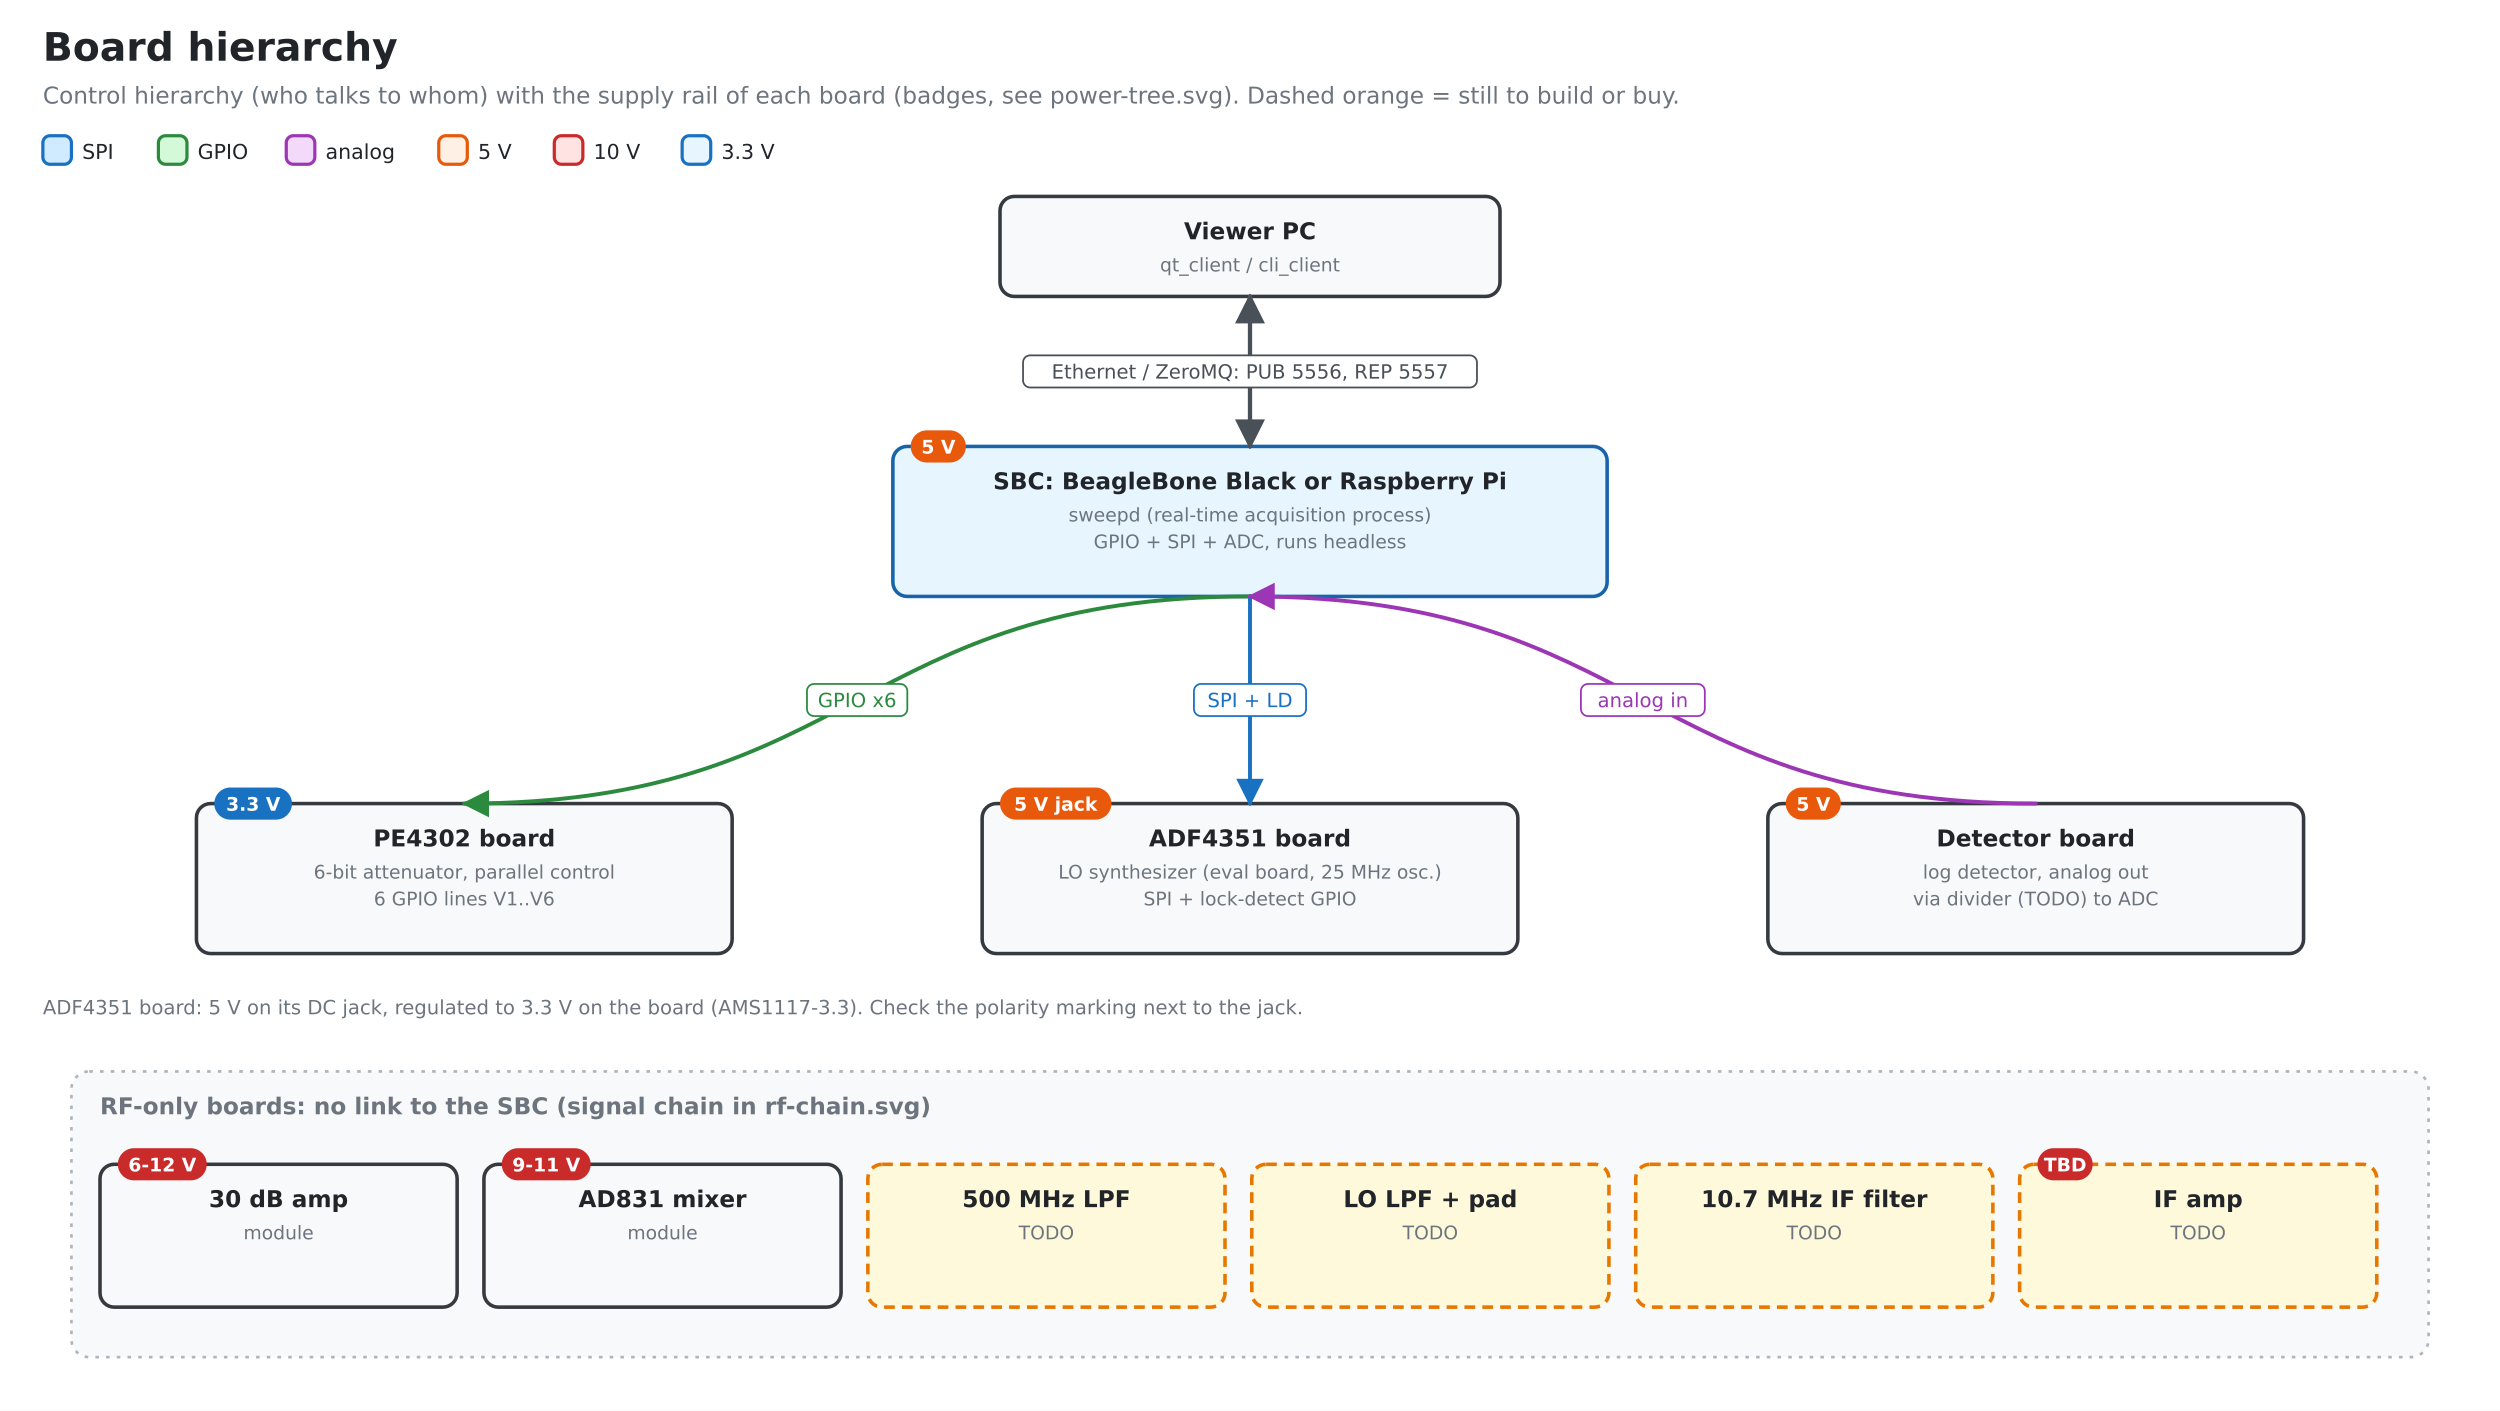
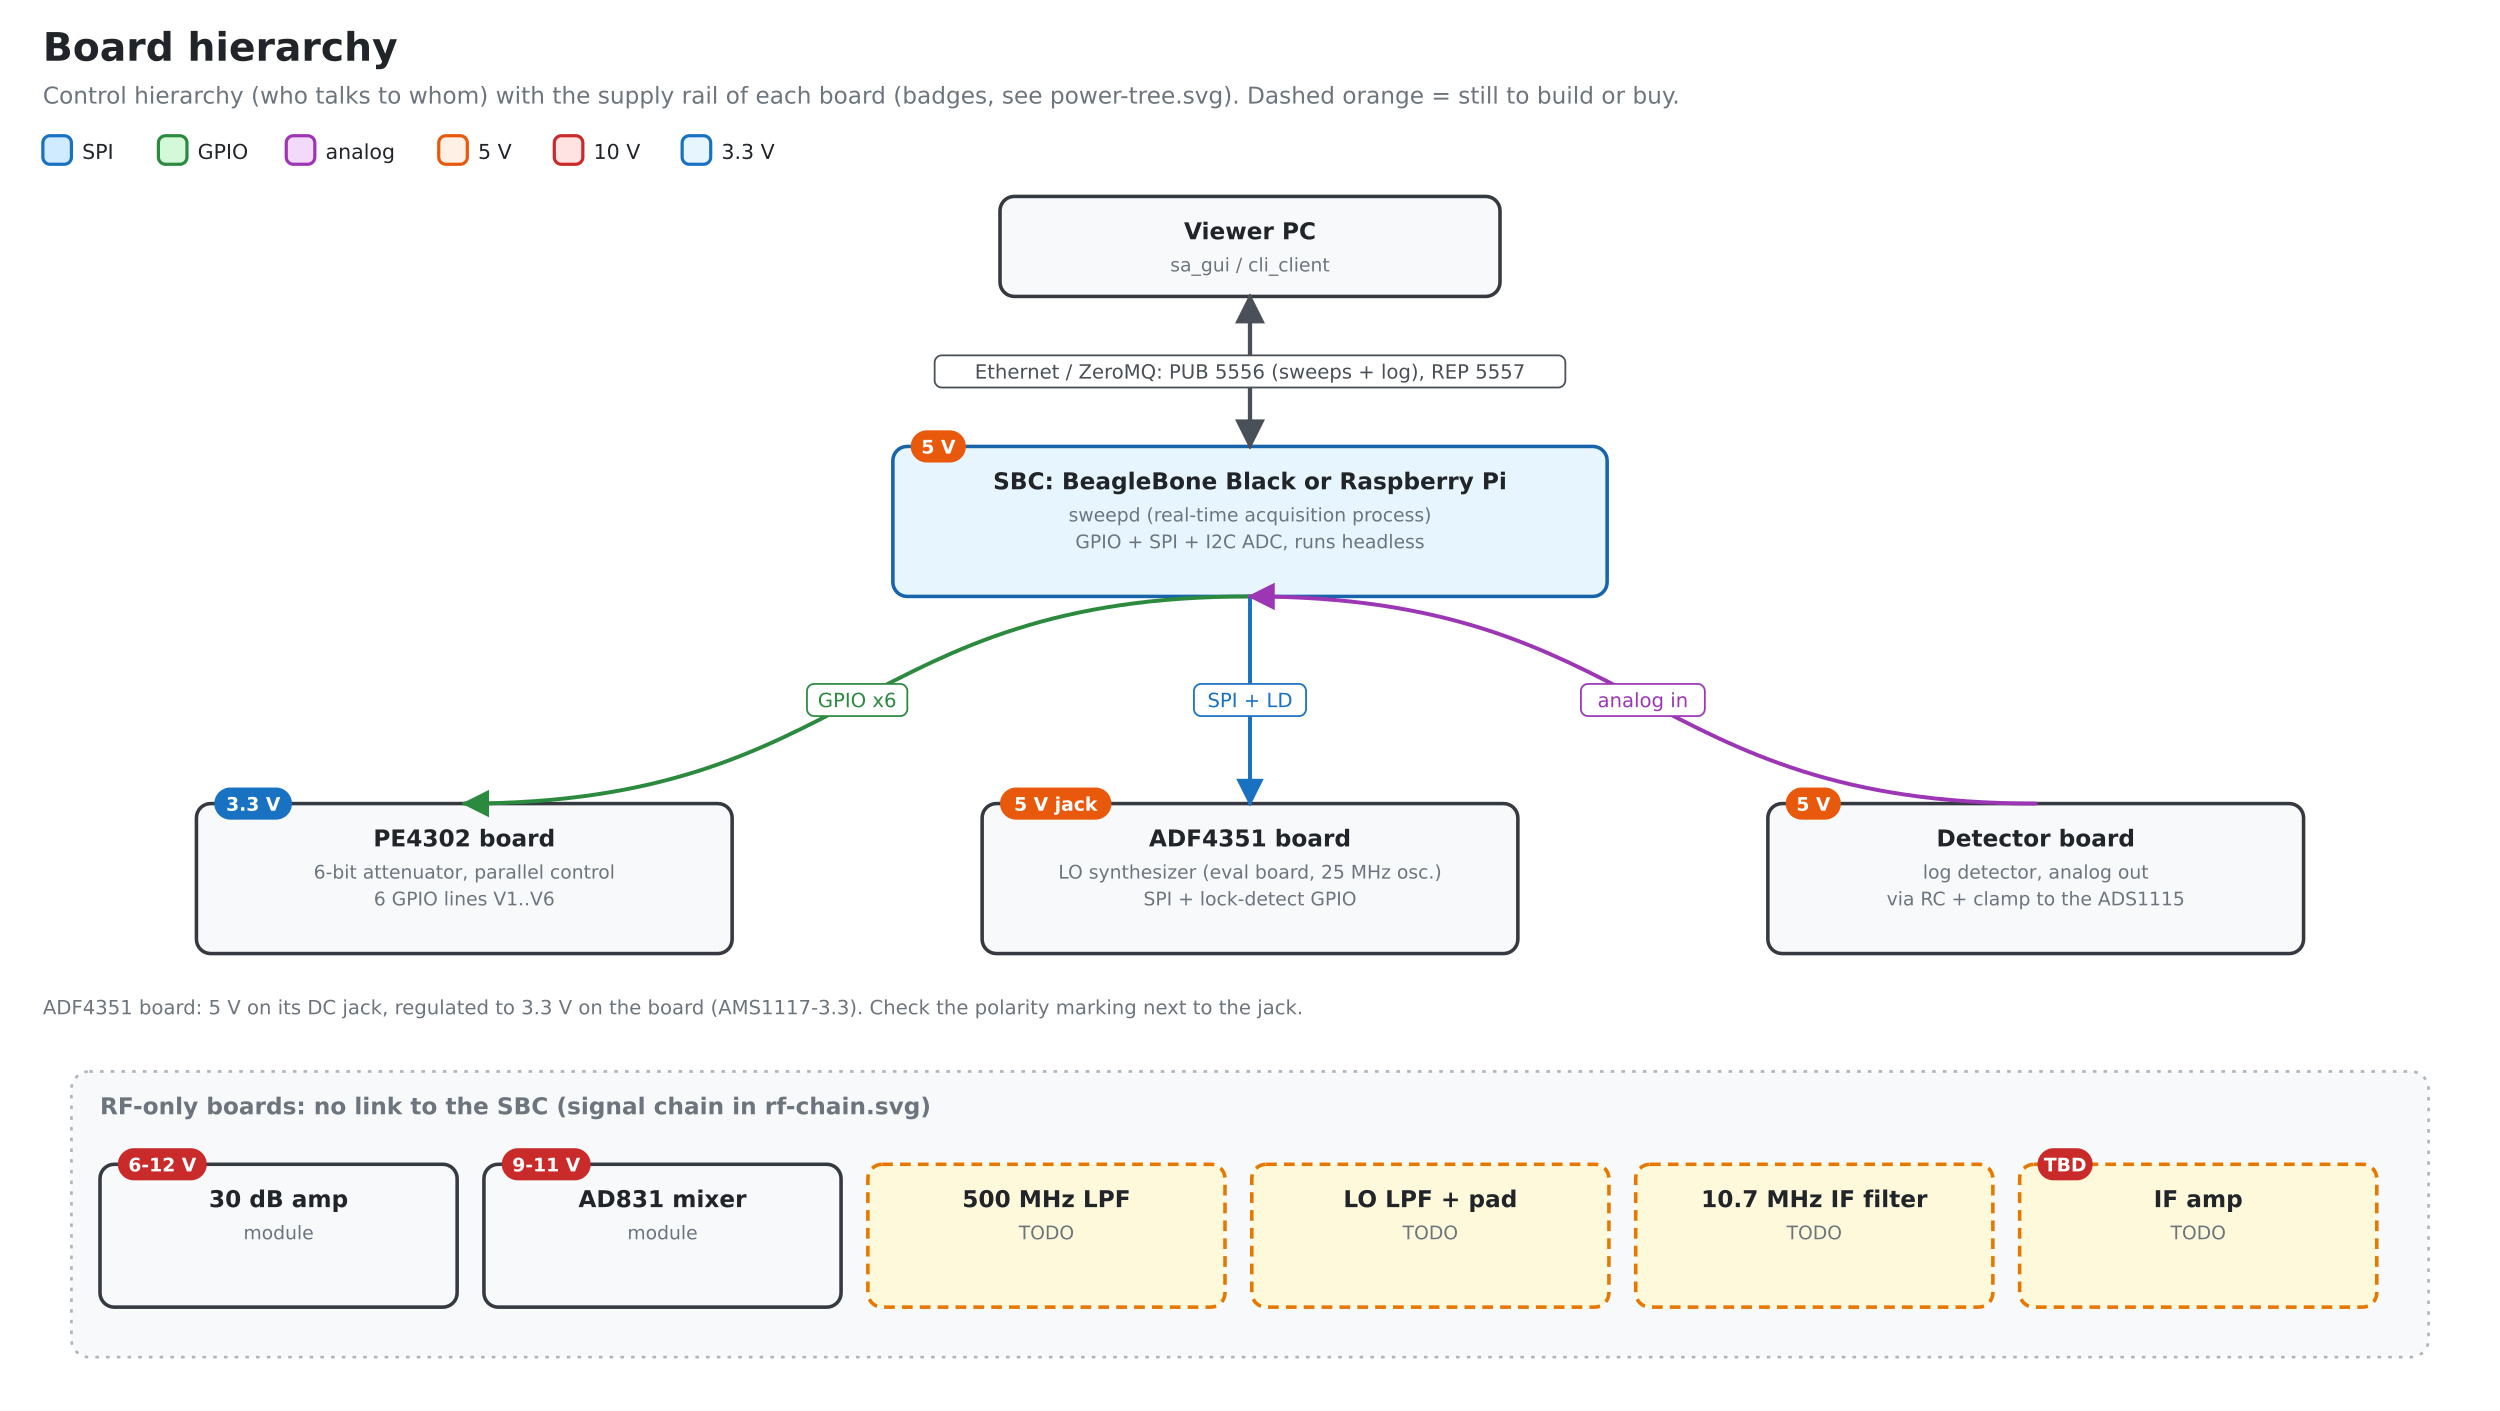
<svg xmlns="http://www.w3.org/2000/svg" width="1400" height="790" viewBox="0 0 1400 790">
  <defs>
    <marker id="a1971c2" viewBox="0 0 10 10" refX="9" refY="5" markerWidth="7" markerHeight="7" orient="auto-start-reverse">
      <path d="M0,0 L10,5 L0,10 z" fill="#1971c2" />
    </marker>
    <marker id="a2b8a3e" viewBox="0 0 10 10" refX="9" refY="5" markerWidth="7" markerHeight="7" orient="auto-start-reverse">
      <path d="M0,0 L10,5 L0,10 z" fill="#2b8a3e" />
    </marker>
    <marker id="a495057" viewBox="0 0 10 10" refX="9" refY="5" markerWidth="7" markerHeight="7" orient="auto-start-reverse">
      <path d="M0,0 L10,5 L0,10 z" fill="#495057" />
    </marker>
    <marker id="a9c36b5" viewBox="0 0 10 10" refX="9" refY="5" markerWidth="7" markerHeight="7" orient="auto-start-reverse">
      <path d="M0,0 L10,5 L0,10 z" fill="#9c36b5" />
    </marker>
  </defs>
  <rect x="0" y="0" width="1400" height="790" fill="#ffffff" />
  <text x="24.0" y="34.0" font-family="DejaVu Sans, Arial, Helvetica, sans-serif" font-size="22" text-anchor="start" font-weight="bold" fill="#212529">Board hierarchy</text>
  <text x="24.0" y="58.0" font-family="DejaVu Sans, Arial, Helvetica, sans-serif" font-size="13" text-anchor="start" font-weight="normal" fill="#6c757d">Control hierarchy (who talks to whom) with the supply rail of each board (badges, see power-tree.svg). Dashed orange = still to build or buy.</text>
  <rect x="24.0" y="76.0" width="16.0" height="16.0" rx="4" fill="#d0ebff" stroke="#1971c2" stroke-width="1.8" />
  <text x="46.0" y="89.0" font-family="DejaVu Sans, Arial, Helvetica, sans-serif" font-size="11.5" text-anchor="start" font-weight="normal" fill="#212529">SPI</text>
  <rect x="88.7" y="76.0" width="16.0" height="16.0" rx="4" fill="#d3f9d8" stroke="#2b8a3e" stroke-width="1.8" />
  <text x="110.7" y="89.0" font-family="DejaVu Sans, Arial, Helvetica, sans-serif" font-size="11.5" text-anchor="start" font-weight="normal" fill="#212529">GPIO</text>
  <rect x="160.3" y="76.0" width="16.0" height="16.0" rx="4" fill="#f3d9fa" stroke="#9c36b5" stroke-width="1.8" />
  <text x="182.3" y="89.0" font-family="DejaVu Sans, Arial, Helvetica, sans-serif" font-size="11.5" text-anchor="start" font-weight="normal" fill="#212529">analog</text>
  <rect x="245.7" y="76.0" width="16.0" height="16.0" rx="4" fill="#fff0e6" stroke="#e8590c" stroke-width="1.8" />
  <text x="267.7" y="89.0" font-family="DejaVu Sans, Arial, Helvetica, sans-serif" font-size="11.5" text-anchor="start" font-weight="normal" fill="#212529">5 V</text>
  <rect x="310.4" y="76.0" width="16.0" height="16.0" rx="4" fill="#ffe3e3" stroke="#c92a2a" stroke-width="1.8" />
  <text x="332.4" y="89.0" font-family="DejaVu Sans, Arial, Helvetica, sans-serif" font-size="11.5" text-anchor="start" font-weight="normal" fill="#212529">10 V</text>
  <rect x="382.0" y="76.0" width="16.0" height="16.0" rx="4" fill="#e7f5ff" stroke="#1971c2" stroke-width="1.8" />
  <text x="404.0" y="89.0" font-family="DejaVu Sans, Arial, Helvetica, sans-serif" font-size="11.5" text-anchor="start" font-weight="normal" fill="#212529">3.3 V</text>
  <rect x="560.0" y="110.0" width="280.0" height="56.0" rx="8" fill="#f8f9fa" stroke="#343a40" stroke-width="2" />
  <text x="700.0" y="134.0" font-family="DejaVu Sans, Arial, Helvetica, sans-serif" font-size="13" text-anchor="middle" font-weight="bold" fill="#212529">Viewer PC</text>
-   <text x="700.0" y="152.0" font-family="DejaVu Sans, Arial, Helvetica, sans-serif" font-size="10.5" text-anchor="middle" font-weight="normal" fill="#6c757d">qt_client / cli_client</text>
+   <text x="700.0" y="152.0" font-family="DejaVu Sans, Arial, Helvetica, sans-serif" font-size="10.5" text-anchor="middle" font-weight="normal" fill="#6c757d">sa_gui / cli_client</text>
  <rect x="500.0" y="250.0" width="400.0" height="84.0" rx="8" fill="#e7f5ff" stroke="#1864ab" stroke-width="2" />
  <text x="700.0" y="274.0" font-family="DejaVu Sans, Arial, Helvetica, sans-serif" font-size="13" text-anchor="middle" font-weight="bold" fill="#212529">SBC: BeagleBone Black or Raspberry Pi</text>
  <text x="700.0" y="292.0" font-family="DejaVu Sans, Arial, Helvetica, sans-serif" font-size="10.5" text-anchor="middle" font-weight="normal" fill="#6c757d">sweepd (real-time acquisition process)</text>
-   <text x="700.0" y="307.0" font-family="DejaVu Sans, Arial, Helvetica, sans-serif" font-size="10.5" text-anchor="middle" font-weight="normal" fill="#6c757d">GPIO + SPI + ADC, runs headless</text>
+   <text x="700.0" y="307.0" font-family="DejaVu Sans, Arial, Helvetica, sans-serif" font-size="10.5" text-anchor="middle" font-weight="normal" fill="#6c757d">GPIO + SPI + I2C ADC, runs headless</text>
  <rect x="510.0" y="241.0" width="30.9" height="18.0" rx="9" fill="#e8590c" stroke="none" stroke-width="1.5" />
  <text x="525.5" y="254.0" font-family="DejaVu Sans, Arial, Helvetica, sans-serif" font-size="10.5" text-anchor="middle" font-weight="bold" fill="#ffffff">5 V</text>
  <path d="M700,250 L700,166" fill="none" stroke="#495057" stroke-width="2.4" marker-end="url(#a495057)" marker-start="url(#a495057)" stroke-linecap="round" stroke-linejoin="round" />
-   <rect x="572.9" y="199.0" width="254.2" height="18.0" rx="4" fill="#ffffff" stroke="#495057" stroke-width="1" />
-   <text x="700.0" y="212.0" font-family="DejaVu Sans, Arial, Helvetica, sans-serif" font-size="11" text-anchor="middle" font-weight="normal" fill="#495057">Ethernet / ZeroMQ: PUB 5556, REP 5557</text>
+   <rect x="523.4" y="199.0" width="353.2" height="18.0" rx="4" fill="#ffffff" stroke="#495057" stroke-width="1" />
+   <text x="700.0" y="212.0" font-family="DejaVu Sans, Arial, Helvetica, sans-serif" font-size="11" text-anchor="middle" font-weight="normal" fill="#495057">Ethernet / ZeroMQ: PUB 5556 (sweeps + log), REP 5557</text>
  <rect x="110.0" y="450.0" width="300.0" height="84.0" rx="8" fill="#f8f9fa" stroke="#343a40" stroke-width="2" />
  <text x="260.0" y="474.0" font-family="DejaVu Sans, Arial, Helvetica, sans-serif" font-size="13" text-anchor="middle" font-weight="bold" fill="#212529">PE4302 board</text>
  <text x="260.0" y="492.0" font-family="DejaVu Sans, Arial, Helvetica, sans-serif" font-size="10.5" text-anchor="middle" font-weight="normal" fill="#6c757d">6-bit attenuator, parallel control</text>
  <text x="260.0" y="507.0" font-family="DejaVu Sans, Arial, Helvetica, sans-serif" font-size="10.5" text-anchor="middle" font-weight="normal" fill="#6c757d">6 GPIO lines V1..V6</text>
  <rect x="120.0" y="441.0" width="43.5" height="18.0" rx="9" fill="#1971c2" stroke="none" stroke-width="1.5" />
  <text x="141.8" y="454.0" font-family="DejaVu Sans, Arial, Helvetica, sans-serif" font-size="10.5" text-anchor="middle" font-weight="bold" fill="#ffffff">3.3 V</text>
  <path d="M700.0,334.0 C480.0,334.0 480.0,450.0 260.0,450.0" fill="none" stroke="#2b8a3e" stroke-width="2.2" marker-end="url(#a2b8a3e)" stroke-linecap="round" stroke-linejoin="round" />
  <rect x="451.9" y="383.0" width="56.2" height="18.0" rx="4" fill="#ffffff" stroke="#2b8a3e" stroke-width="1" />
  <text x="480.0" y="396.0" font-family="DejaVu Sans, Arial, Helvetica, sans-serif" font-size="11" text-anchor="middle" font-weight="normal" fill="#2b8a3e">GPIO x6</text>
  <rect x="550.0" y="450.0" width="300.0" height="84.0" rx="8" fill="#f8f9fa" stroke="#343a40" stroke-width="2" />
  <text x="700.0" y="474.0" font-family="DejaVu Sans, Arial, Helvetica, sans-serif" font-size="13" text-anchor="middle" font-weight="bold" fill="#212529">ADF4351 board</text>
  <text x="700.0" y="492.0" font-family="DejaVu Sans, Arial, Helvetica, sans-serif" font-size="10.5" text-anchor="middle" font-weight="normal" fill="#6c757d">LO synthesizer (eval board, 25 MHz osc.)</text>
  <text x="700.0" y="507.0" font-family="DejaVu Sans, Arial, Helvetica, sans-serif" font-size="10.5" text-anchor="middle" font-weight="normal" fill="#6c757d">SPI + lock-detect GPIO</text>
  <rect x="560.0" y="441.0" width="62.4" height="18.0" rx="9" fill="#e8590c" stroke="none" stroke-width="1.5" />
  <text x="591.2" y="454.0" font-family="DejaVu Sans, Arial, Helvetica, sans-serif" font-size="10.5" text-anchor="middle" font-weight="bold" fill="#ffffff">5 V jack</text>
  <path d="M700.0,334.0 C700.0,334.0 700.0,450.0 700.0,450.0" fill="none" stroke="#1971c2" stroke-width="2.2" marker-end="url(#a1971c2)" stroke-linecap="round" stroke-linejoin="round" />
  <rect x="668.6" y="383.0" width="62.8" height="18.0" rx="4" fill="#ffffff" stroke="#1971c2" stroke-width="1" />
  <text x="700.0" y="396.0" font-family="DejaVu Sans, Arial, Helvetica, sans-serif" font-size="11" text-anchor="middle" font-weight="normal" fill="#1971c2">SPI + LD</text>
  <rect x="990.0" y="450.0" width="300.0" height="84.0" rx="8" fill="#f8f9fa" stroke="#343a40" stroke-width="2" />
  <text x="1140.0" y="474.0" font-family="DejaVu Sans, Arial, Helvetica, sans-serif" font-size="13" text-anchor="middle" font-weight="bold" fill="#212529">Detector board</text>
  <text x="1140.0" y="492.0" font-family="DejaVu Sans, Arial, Helvetica, sans-serif" font-size="10.5" text-anchor="middle" font-weight="normal" fill="#6c757d">log detector, analog out</text>
-   <text x="1140.0" y="507.0" font-family="DejaVu Sans, Arial, Helvetica, sans-serif" font-size="10.5" text-anchor="middle" font-weight="normal" fill="#6c757d">via divider (TODO) to ADC</text>
+   <text x="1140.0" y="507.0" font-family="DejaVu Sans, Arial, Helvetica, sans-serif" font-size="10.5" text-anchor="middle" font-weight="normal" fill="#6c757d">via RC + clamp to the ADS1115</text>
  <rect x="1000.0" y="441.0" width="30.9" height="18.0" rx="9" fill="#e8590c" stroke="none" stroke-width="1.5" />
  <text x="1015.5" y="454.0" font-family="DejaVu Sans, Arial, Helvetica, sans-serif" font-size="10.5" text-anchor="middle" font-weight="bold" fill="#ffffff">5 V</text>
  <path d="M700.0,334.0 C920.0,334.0 920.0,450.0 1140.0,450.0" fill="none" stroke="#9c36b5" stroke-width="2.2" marker-start="url(#a9c36b5)" stroke-linecap="round" stroke-linejoin="round" />
  <rect x="885.3" y="383.0" width="69.4" height="18.0" rx="4" fill="#ffffff" stroke="#9c36b5" stroke-width="1" />
  <text x="920.0" y="396.0" font-family="DejaVu Sans, Arial, Helvetica, sans-serif" font-size="11" text-anchor="middle" font-weight="normal" fill="#9c36b5">analog in</text>
  <text x="24.0" y="568.0" font-family="DejaVu Sans, Arial, Helvetica, sans-serif" font-size="11" text-anchor="start" font-weight="normal" fill="#6c757d">ADF4351 board: 5 V on its DC jack, regulated to 3.3 V on the board (AMS1117-3.3). Check the polarity marking next to the jack.</text>
  <rect x="40.0" y="600.0" width="1320.0" height="160.0" rx="10" fill="#f8f9fa" stroke="#adb5bd" stroke-width="1.5" stroke-dasharray="2 4" />
  <text x="56.0" y="624.0" font-family="DejaVu Sans, Arial, Helvetica, sans-serif" font-size="13" text-anchor="start" font-weight="bold" fill="#6c757d">RF-only boards: no link to the SBC (signal chain in rf-chain.svg)</text>
  <rect x="56.0" y="652.0" width="200.0" height="80.0" rx="8" fill="#f8f9fa" stroke="#343a40" stroke-width="2" />
  <text x="156.0" y="676.0" font-family="DejaVu Sans, Arial, Helvetica, sans-serif" font-size="13" text-anchor="middle" font-weight="bold" fill="#212529">30 dB amp</text>
  <text x="156.0" y="694.0" font-family="DejaVu Sans, Arial, Helvetica, sans-serif" font-size="10.5" text-anchor="middle" font-weight="normal" fill="#6c757d">module</text>
  <rect x="66.0" y="643.0" width="49.8" height="18.0" rx="9" fill="#c92a2a" stroke="none" stroke-width="1.5" />
  <text x="90.9" y="656.0" font-family="DejaVu Sans, Arial, Helvetica, sans-serif" font-size="10.5" text-anchor="middle" font-weight="bold" fill="#ffffff">6-12 V</text>
  <rect x="271.0" y="652.0" width="200.0" height="80.0" rx="8" fill="#f8f9fa" stroke="#343a40" stroke-width="2" />
  <text x="371.0" y="676.0" font-family="DejaVu Sans, Arial, Helvetica, sans-serif" font-size="13" text-anchor="middle" font-weight="bold" fill="#212529">AD831 mixer</text>
  <text x="371.0" y="694.0" font-family="DejaVu Sans, Arial, Helvetica, sans-serif" font-size="10.5" text-anchor="middle" font-weight="normal" fill="#6c757d">module</text>
  <rect x="281.0" y="643.0" width="49.8" height="18.0" rx="9" fill="#c92a2a" stroke="none" stroke-width="1.5" />
  <text x="305.9" y="656.0" font-family="DejaVu Sans, Arial, Helvetica, sans-serif" font-size="10.5" text-anchor="middle" font-weight="bold" fill="#ffffff">9-11 V</text>
  <rect x="486.0" y="652.0" width="200.0" height="80.0" rx="8" fill="#fff9db" stroke="#e67700" stroke-width="2" stroke-dasharray="6 4" />
  <text x="586.0" y="676.0" font-family="DejaVu Sans, Arial, Helvetica, sans-serif" font-size="13" text-anchor="middle" font-weight="bold" fill="#212529">500 MHz LPF</text>
  <text x="586.0" y="694.0" font-family="DejaVu Sans, Arial, Helvetica, sans-serif" font-size="10.5" text-anchor="middle" font-weight="normal" fill="#6c757d">TODO</text>
  <rect x="701.0" y="652.0" width="200.0" height="80.0" rx="8" fill="#fff9db" stroke="#e67700" stroke-width="2" stroke-dasharray="6 4" />
  <text x="801.0" y="676.0" font-family="DejaVu Sans, Arial, Helvetica, sans-serif" font-size="13" text-anchor="middle" font-weight="bold" fill="#212529">LO LPF + pad</text>
  <text x="801.0" y="694.0" font-family="DejaVu Sans, Arial, Helvetica, sans-serif" font-size="10.5" text-anchor="middle" font-weight="normal" fill="#6c757d">TODO</text>
  <rect x="916.0" y="652.0" width="200.0" height="80.0" rx="8" fill="#fff9db" stroke="#e67700" stroke-width="2" stroke-dasharray="6 4" />
  <text x="1016.0" y="676.0" font-family="DejaVu Sans, Arial, Helvetica, sans-serif" font-size="13" text-anchor="middle" font-weight="bold" fill="#212529">10.7 MHz IF filter</text>
  <text x="1016.0" y="694.0" font-family="DejaVu Sans, Arial, Helvetica, sans-serif" font-size="10.5" text-anchor="middle" font-weight="normal" fill="#6c757d">TODO</text>
  <rect x="1131.0" y="652.0" width="200.0" height="80.0" rx="8" fill="#fff9db" stroke="#e67700" stroke-width="2" stroke-dasharray="6 4" />
  <text x="1231.0" y="676.0" font-family="DejaVu Sans, Arial, Helvetica, sans-serif" font-size="13" text-anchor="middle" font-weight="bold" fill="#212529">IF amp</text>
  <text x="1231.0" y="694.0" font-family="DejaVu Sans, Arial, Helvetica, sans-serif" font-size="10.5" text-anchor="middle" font-weight="normal" fill="#6c757d">TODO</text>
  <rect x="1141.0" y="643.0" width="30.9" height="18.0" rx="9" fill="#c92a2a" stroke="none" stroke-width="1.5" />
  <text x="1156.5" y="656.0" font-family="DejaVu Sans, Arial, Helvetica, sans-serif" font-size="10.5" text-anchor="middle" font-weight="bold" fill="#ffffff">TBD</text>
</svg>
